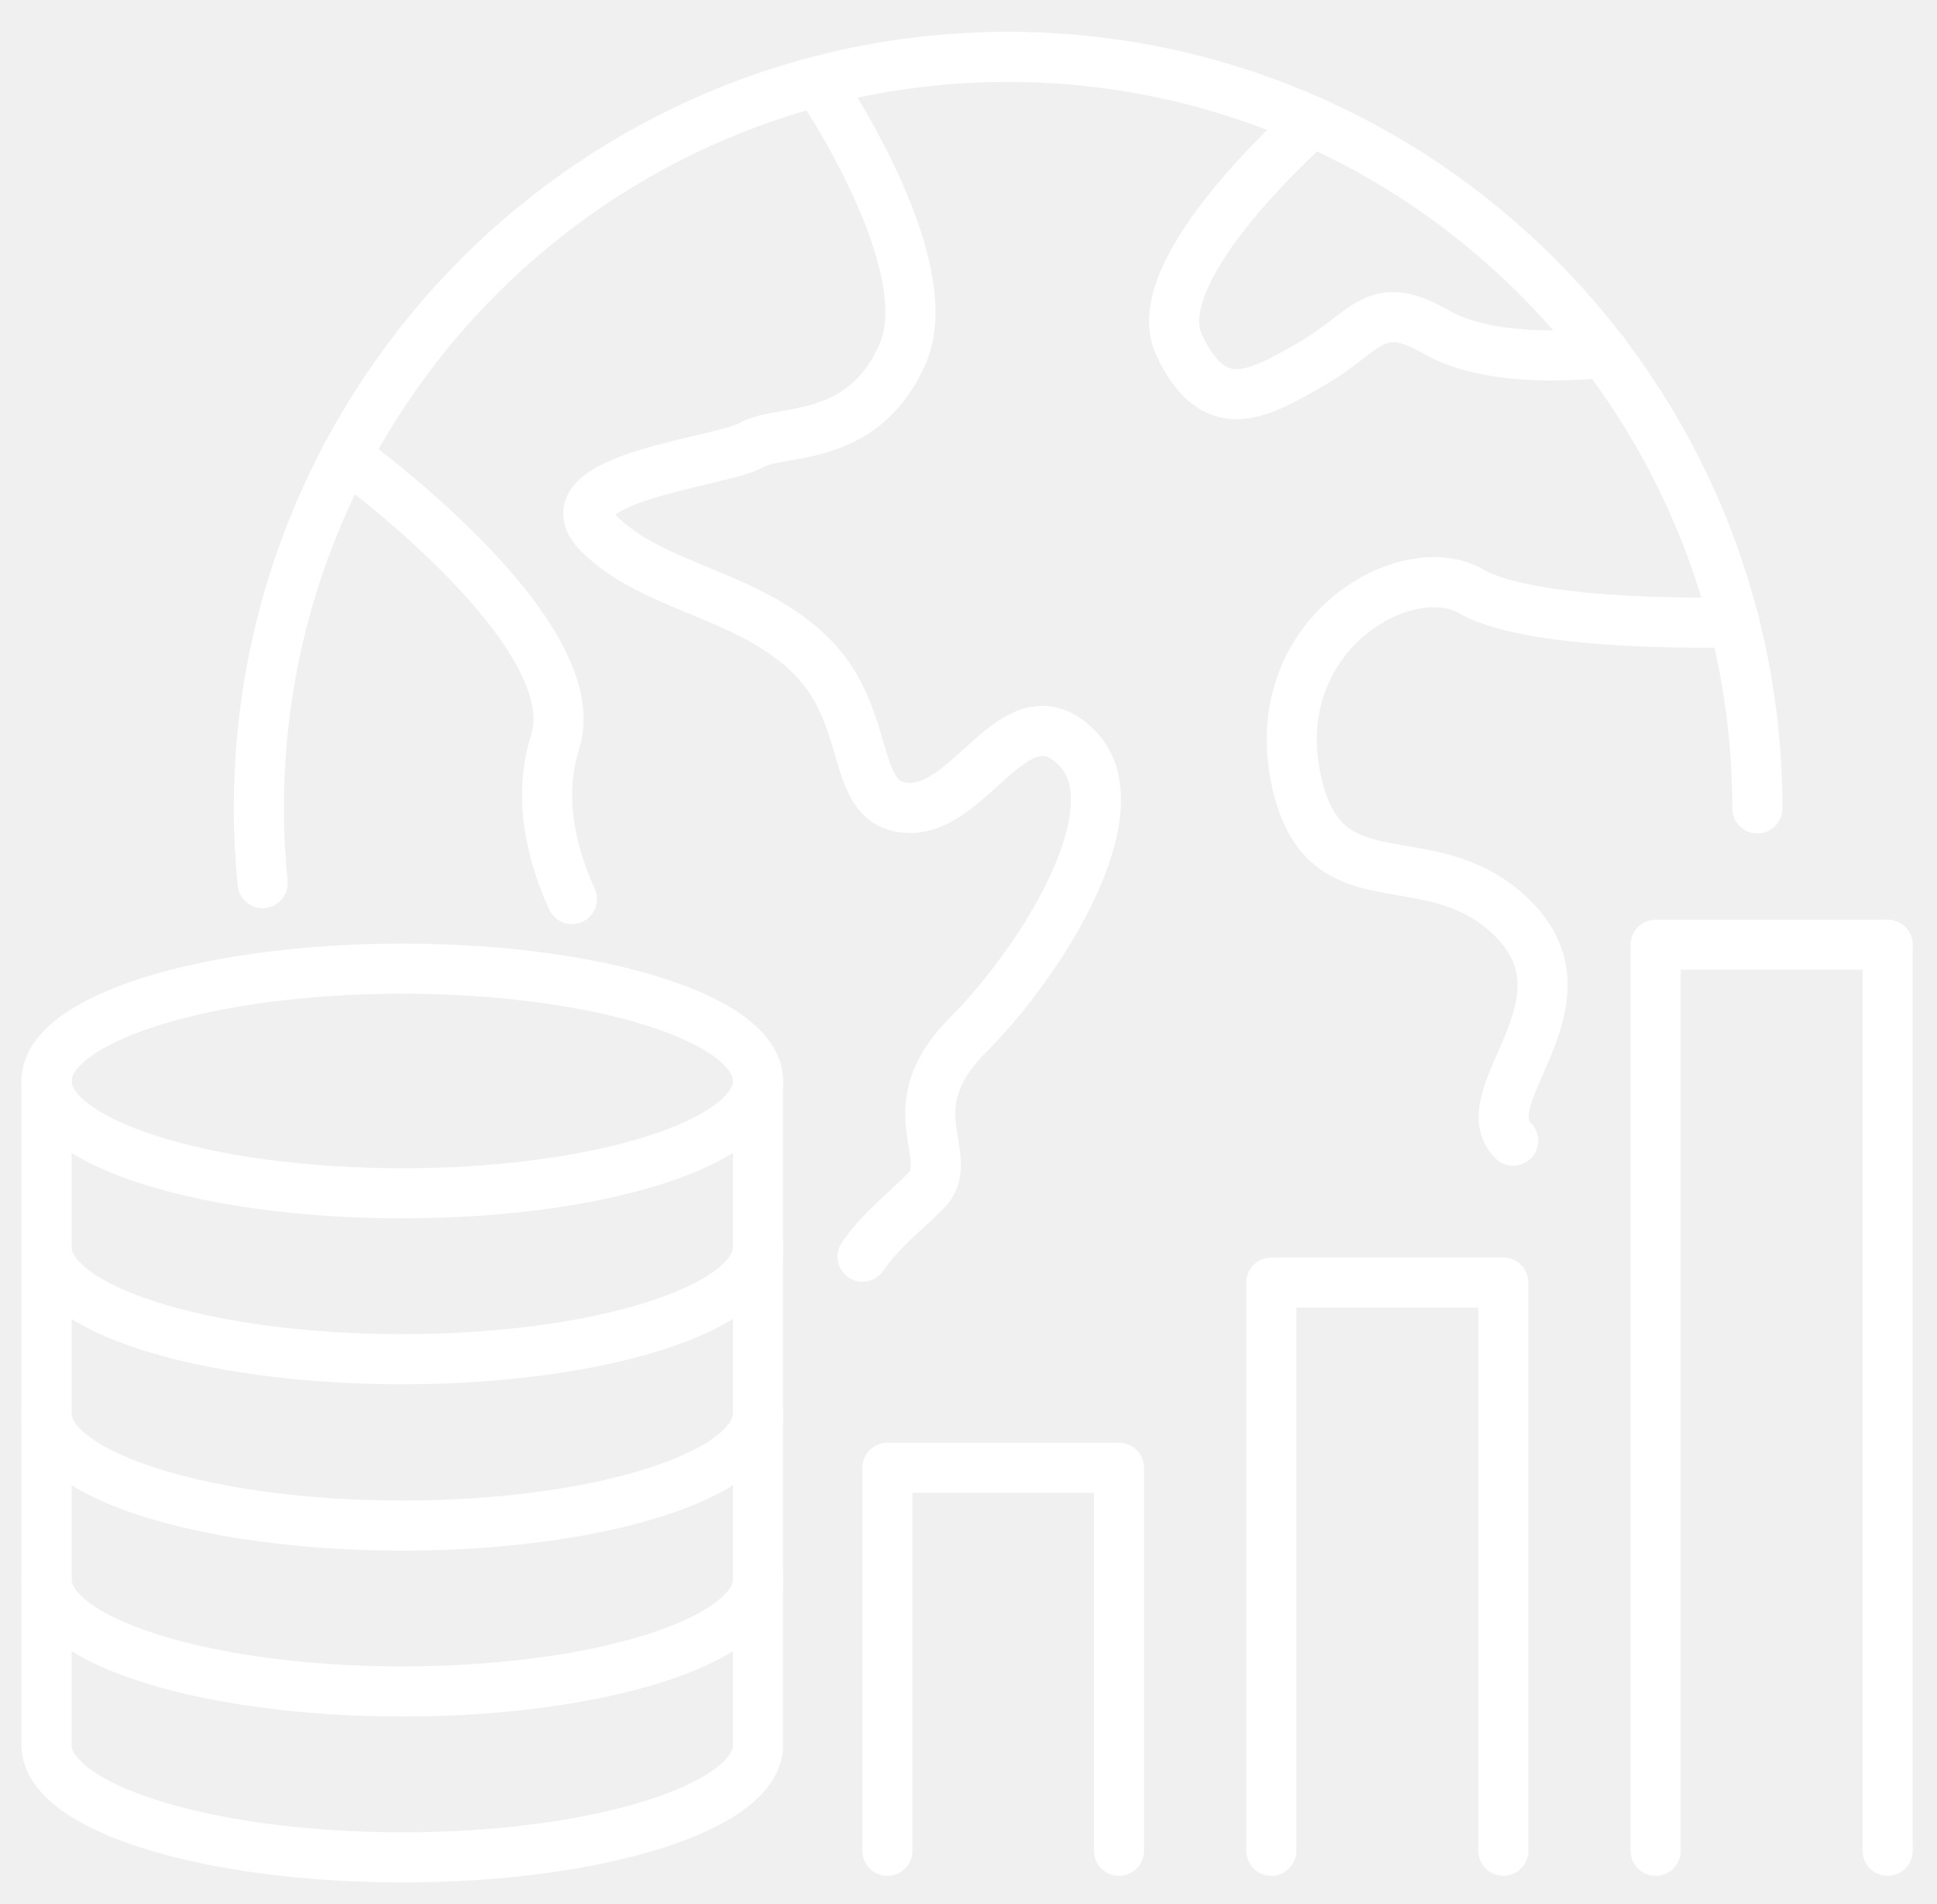
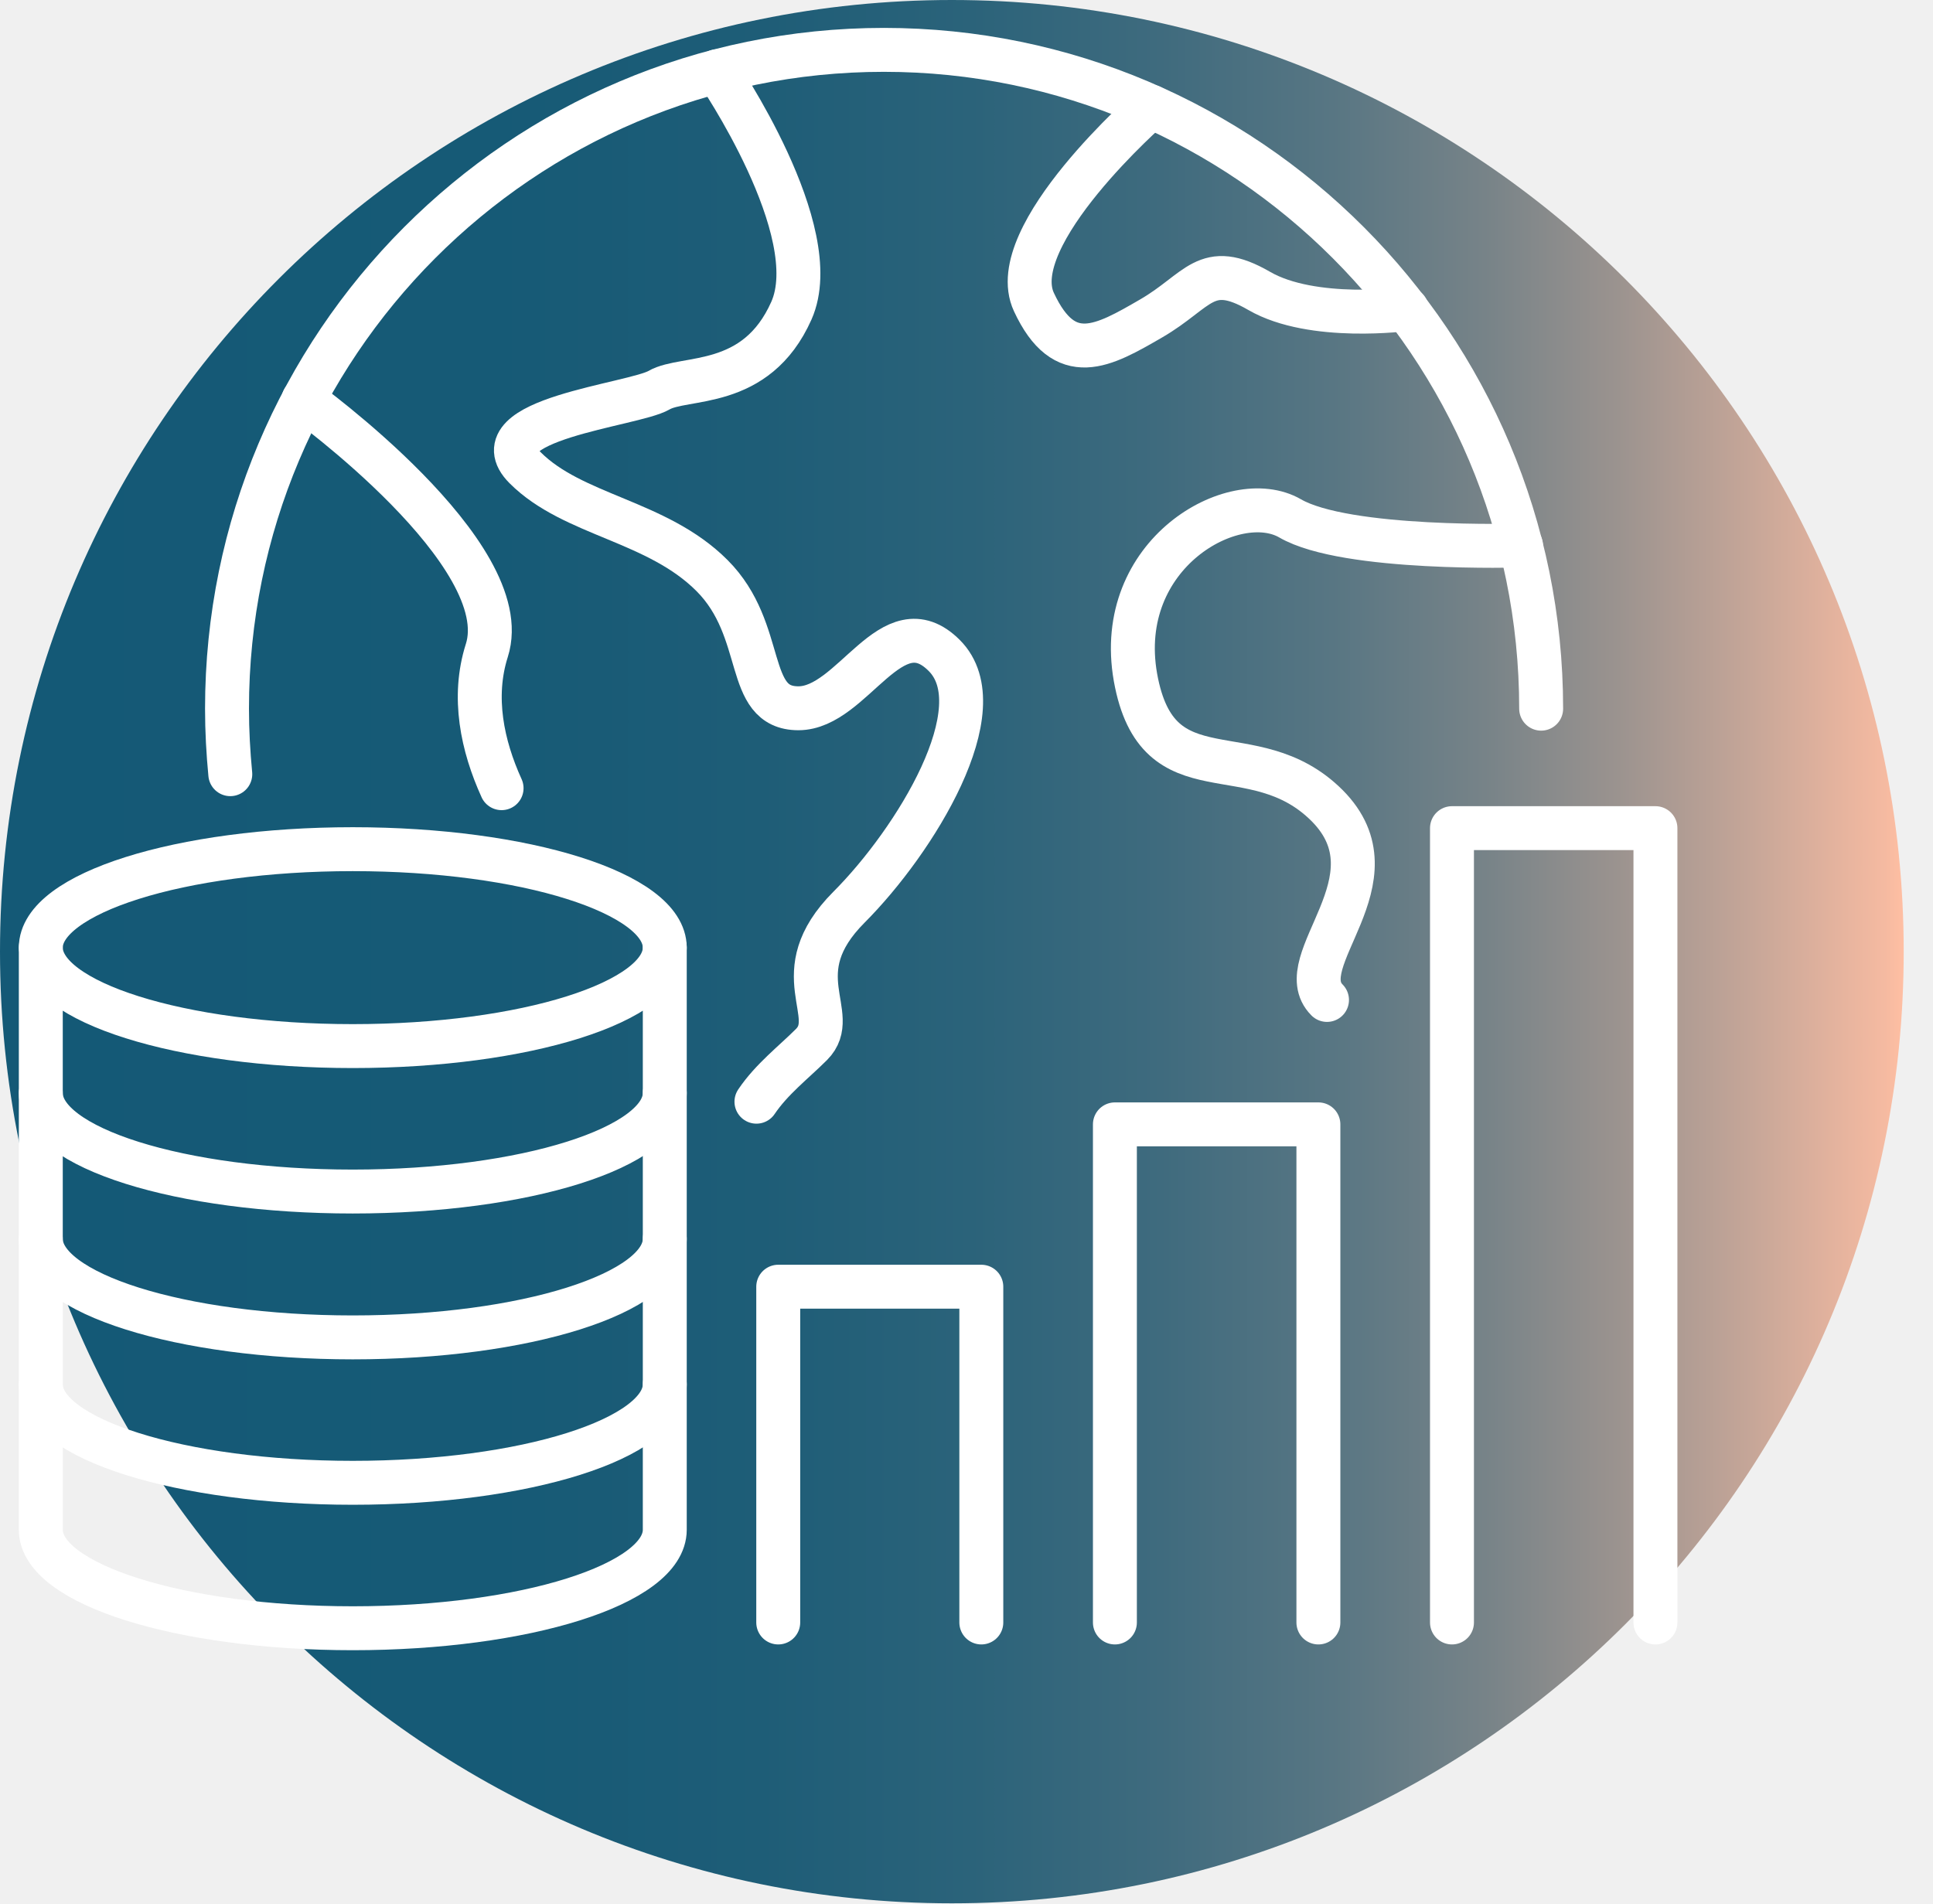
- <svg xmlns="http://www.w3.org/2000/svg" width="58" height="57" viewBox="0 0 58 57" fill="none">
+ <svg xmlns="http://www.w3.org/2000/svg" width="66" height="65" viewBox="0 0 66 65" fill="none">
+   <circle cx="32.5" cy="32.5" r="32.5" fill="url(#paint0_linear_2005_1143)" />
  <path d="M1.393 32.362C1.393 30.505 6.165 29 12.045 29C17.926 29 22.698 30.505 22.698 32.362" stroke="white" stroke-width="1.5" stroke-linecap="round" stroke-linejoin="round" />
  <path d="M22.698 37.329C22.698 39.186 17.926 40.692 12.045 40.692C6.165 40.692 1.393 39.2 1.393 37.329" stroke="white" stroke-width="1.5" stroke-linecap="round" stroke-linejoin="round" />
  <path d="M22.698 42.31C22.698 44.167 17.926 45.673 12.045 45.673C6.165 45.673 1.393 44.167 1.393 42.31" stroke="white" stroke-width="1.5" stroke-linecap="round" stroke-linejoin="round" />
  <path d="M22.698 47.277C22.698 49.134 17.926 50.639 12.045 50.639C6.165 50.639 1.393 49.134 1.393 47.277" stroke="white" stroke-width="1.5" stroke-linecap="round" stroke-linejoin="round" />
  <path d="M1.393 52.243C1.393 54.101 6.165 55.606 12.045 55.606C17.926 55.606 22.698 54.101 22.698 52.243V32.362C22.698 34.22 17.926 35.725 12.045 35.725C6.165 35.725 1.393 34.22 1.393 32.362V52.243Z" stroke="white" stroke-width="1.5" stroke-linecap="round" stroke-linejoin="round" />
  <path d="M26.572 55.409V43.942H33.506V55.409" stroke="white" stroke-width="1.5" stroke-linecap="round" stroke-linejoin="round" />
  <path d="M38.067 55.409V38.398H45.015V55.409" stroke="white" stroke-width="1.5" stroke-linecap="round" stroke-linejoin="round" />
  <path d="M49.576 55.409V28.282H56.523V55.409" stroke="white" stroke-width="1.5" stroke-linecap="round" stroke-linejoin="round" />
  <path d="M7.863 26.439C7.793 25.707 7.751 24.961 7.751 24.202C7.751 11.778 17.8 1.703 30.179 1.703C42.558 1.703 52.621 11.778 52.621 24.202" stroke="white" stroke-width="1.5" stroke-linecap="round" stroke-linejoin="round" />
  <path d="M17.126 26.917C16.467 25.468 16.116 23.808 16.621 22.218C17.674 18.925 10.361 13.649 10.361 13.649" stroke="white" stroke-width="1.5" stroke-linecap="round" stroke-linejoin="round" />
  <path d="M24.481 2.435C24.481 2.435 28.228 7.894 27.021 10.61C25.814 13.325 23.372 12.819 22.502 13.325C21.632 13.832 16.284 14.324 17.927 15.971C19.569 17.617 22.432 17.772 24.312 19.657C26.193 21.542 25.393 24.188 27.26 24.188C29.127 24.188 30.446 20.586 32.242 22.387C34.039 24.188 31.246 28.718 28.986 30.983C26.727 33.249 28.733 34.642 27.709 35.669C27.105 36.274 26.348 36.851 25.828 37.624" stroke="white" stroke-width="1.5" stroke-linecap="round" stroke-linejoin="round" />
  <path d="M51.934 18.63C51.934 18.63 45.955 18.813 44.046 17.701C42.137 16.604 38.025 18.911 38.769 23.132C39.526 27.353 42.769 24.976 45.309 27.508C47.835 30.041 43.99 32.827 45.309 34.149" stroke="white" stroke-width="1.5" stroke-linecap="round" stroke-linejoin="round" />
  <path d="M39.301 3.645C39.301 3.645 34.249 8.049 35.301 10.314C36.354 12.58 37.673 11.82 39.301 10.877C40.93 9.934 41.168 8.879 42.993 9.934C44.817 10.99 48.031 10.554 48.031 10.554" stroke="white" stroke-width="1.5" stroke-linecap="round" stroke-linejoin="round" />
+   <defs>
+     <linearGradient id="paint0_linear_2005_1143" x1="0" y1="32.5" x2="65" y2="32.5" gradientUnits="userSpaceOnUse">
+       <stop stop-color="#145976" />
+       <stop offset="0.26" stop-color="#165A76" />
+       <stop offset="0.4" stop-color="#1E5D77" />
+       <stop offset="0.51" stop-color="#2B637A" />
+       <stop offset="0.61" stop-color="#3F6B7E" />
+       <stop offset="0.7" stop-color="#587683" />
+       <stop offset="0.78" stop-color="#778388" />
+       <stop offset="0.85" stop-color="#9B938F" />
+       <stop offset="0.92" stop-color="#C6A698" />
+       <stop offset="0.99" stop-color="#F5BAA1" />
+       <stop offset="1" stop-color="#FFBFA3" />
+     </linearGradient>
+   </defs>
</svg>
